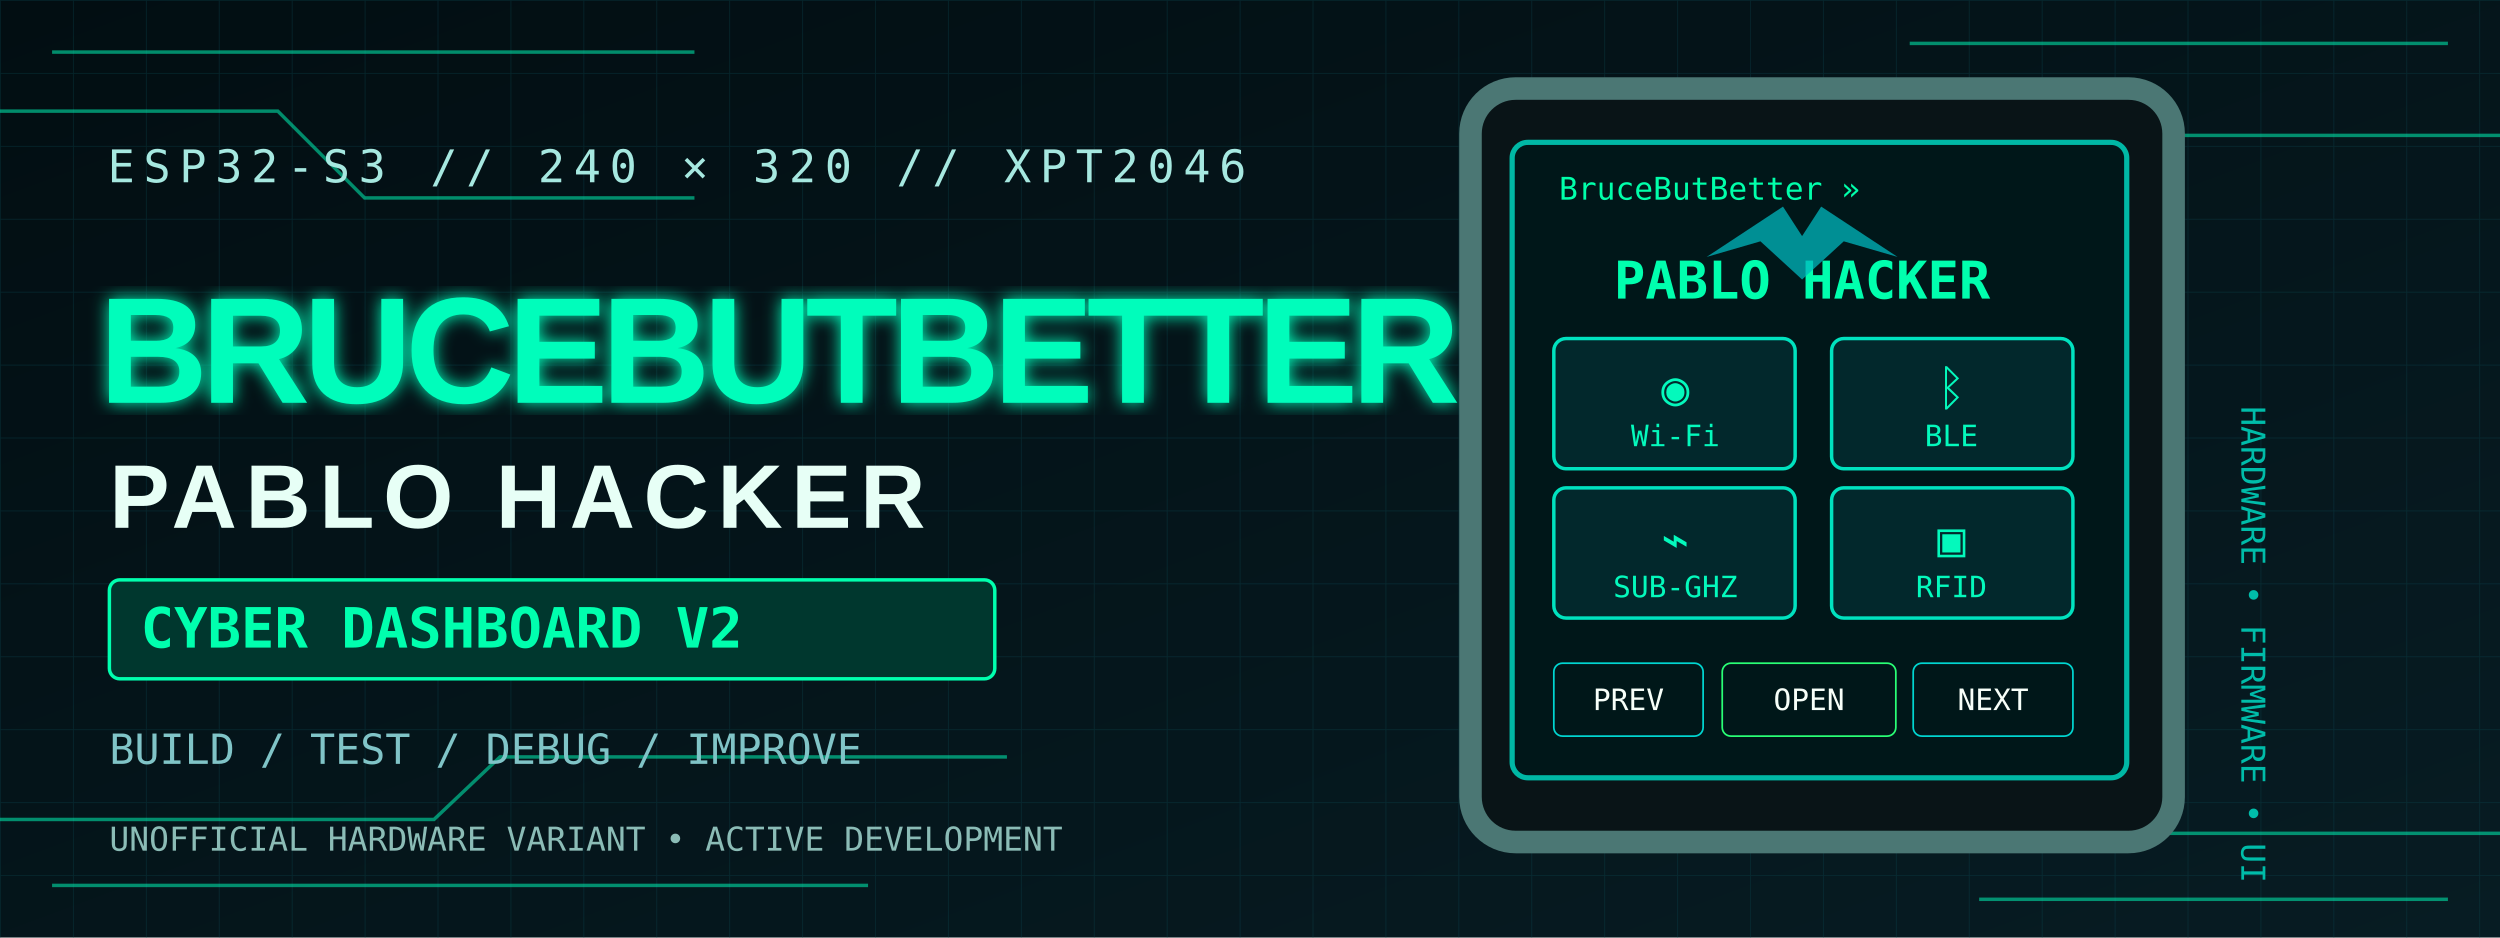
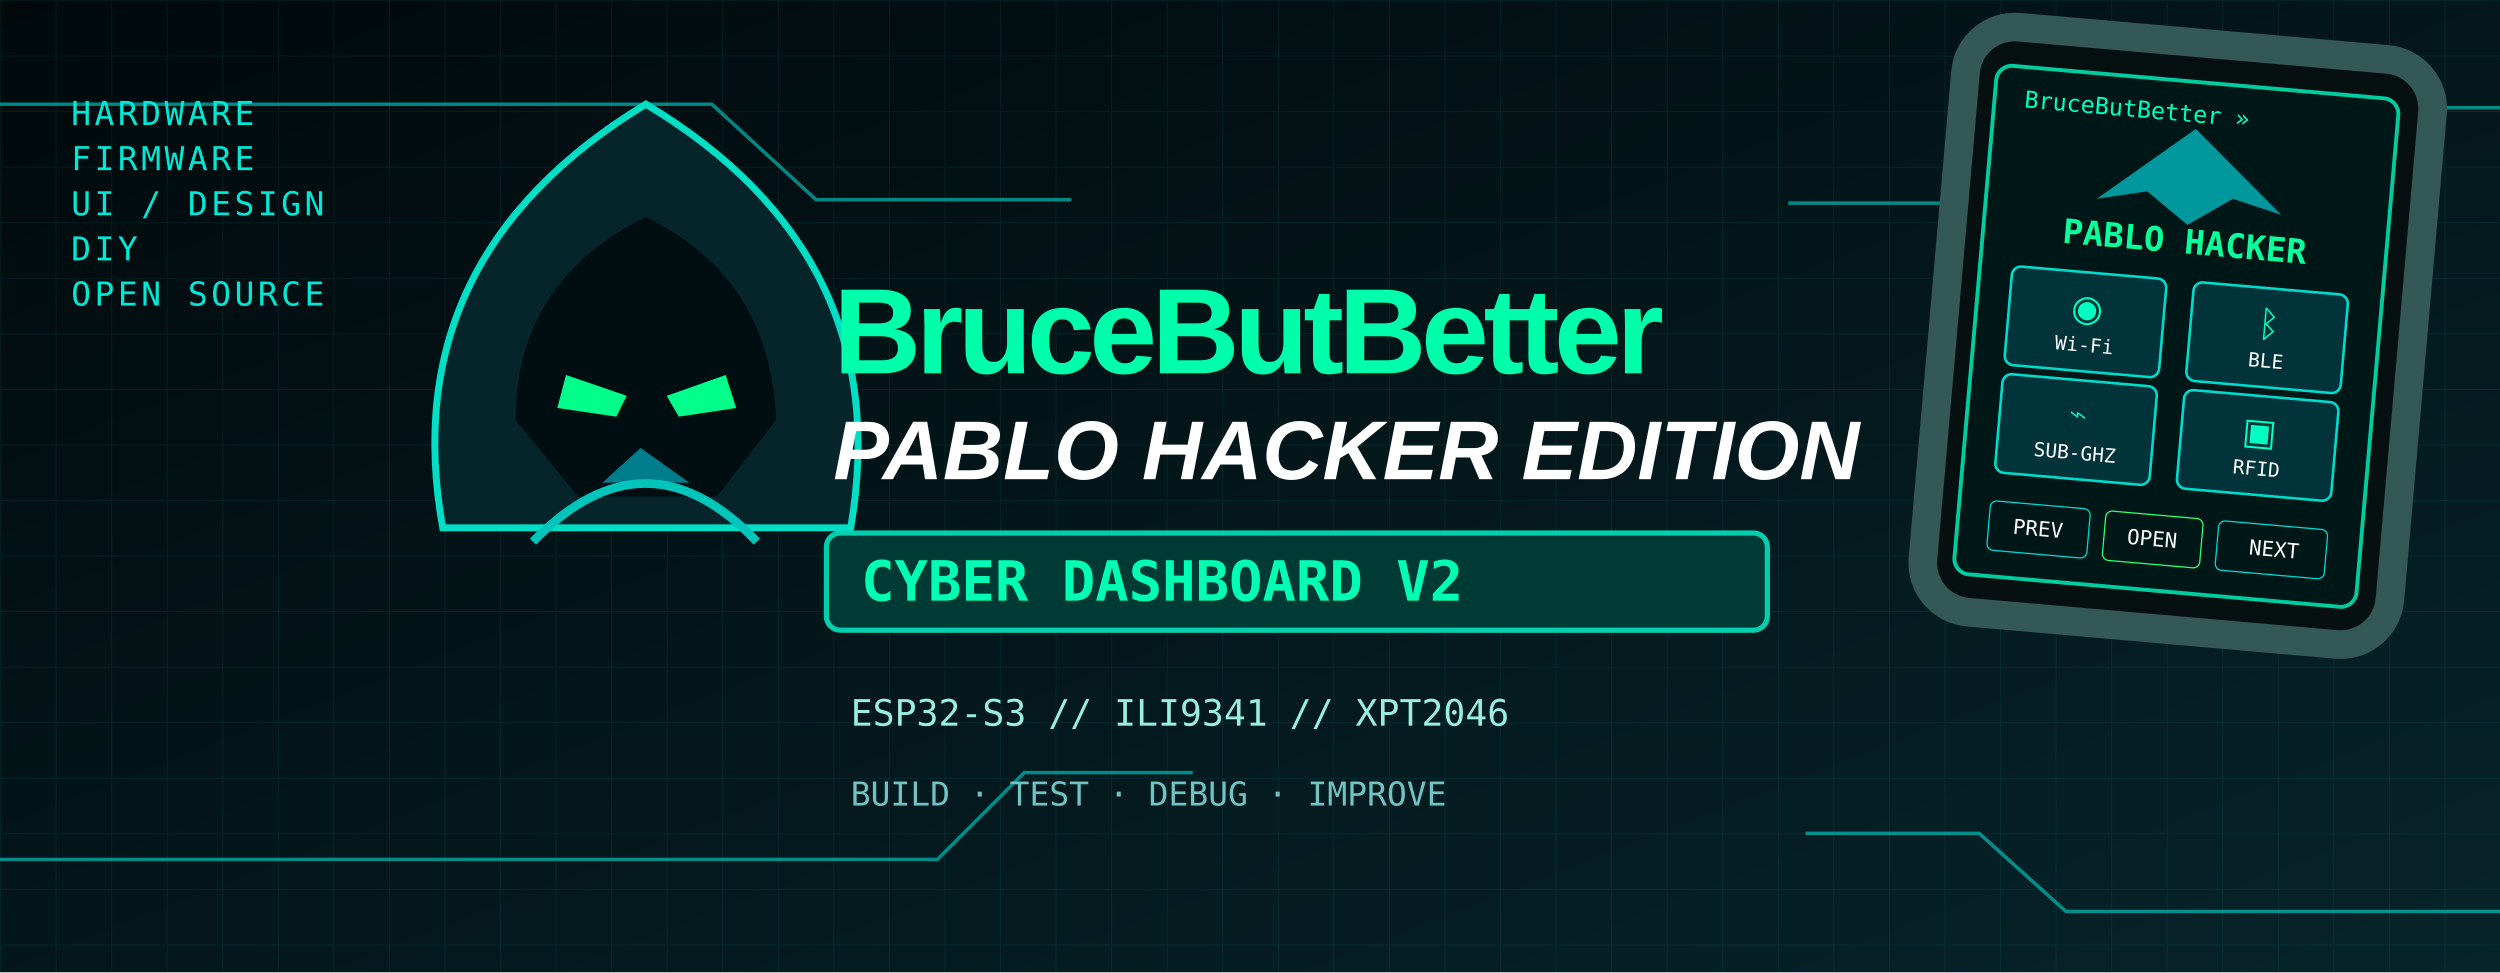
- <svg xmlns="http://www.w3.org/2000/svg" width="1440" height="540" viewBox="0 0 1440 540">
+ <svg xmlns="http://www.w3.org/2000/svg" width="1440" height="560" viewBox="0 0 1440 560">
  <defs>
    <linearGradient id="bg" x2="1" y2="1">
-       <stop stop-color="#020e12" />
-       <stop offset="1" stop-color="#071c23" />
+       <stop stop-color="#01090b" />
+       <stop offset="1" stop-color="#06242a" />
    </linearGradient>
-     <linearGradient id="glow">
-       <stop stop-color="#00fbb9" />
-       <stop offset="1" stop-color="#08aaff" />
-     </linearGradient>
-     <pattern id="grid" width="42" height="42" patternUnits="userSpaceOnUse">
-       <path d="M42 0H0V42" fill="none" stroke="#0d4950" stroke-opacity=".35" />
+     <pattern id="g" width="32" height="32" patternUnits="userSpaceOnUse">
+       <path d="M32 0H0V32" fill="none" stroke="#00d7d1" stroke-opacity=".09" />
    </pattern>
-     <filter id="glowf">
-       <feGaussianBlur stdDeviation="5" result="b" />
-       <feMerge>
-         <feMergeNode in="b" />
-         <feMergeNode in="SourceGraphic" />
-       </feMerge>
+     <filter id="s">
+       <feGaussianBlur stdDeviation="3" />
    </filter>
  </defs>
-   <rect width="1440" height="540" fill="url(#bg)" />
-   <rect width="1440" height="540" fill="url(#grid)" />
-   <g fill="none" stroke="#00f2b3" opacity=".55" stroke-width="2">
-     <path d="M0 64H160L210 114H400M0 472H250L288 436H580M1440 78H1250L1218 112H1100M1440 480H1230L1200 450H1080" />
-     <path d="M30 30H400M30 510H500M1100 25H1410M1140 518H1410" />
+   <rect width="1440" height="560" fill="url(#bg)" />
+   <rect width="1440" height="560" fill="url(#g)" />
+   <g stroke="#00d9d0" stroke-width="2" fill="none" opacity=".6">
+     <path d="M0 60h410l60 55h147M0 495h540l50-50h97M1440 62h-220l-70 55h-120M1440 525h-250l-50-45h-100" />
  </g>
-   <text x="62" y="105" fill="#a6e8e0" font-family="monospace" font-size="26" letter-spacing="5">ESP32-S3   //   240 × 320   //   XPT2046</text>
-   <text x="57" y="232" fill="#00fdbb" font-weight="900" font-family="Arial,sans-serif" font-size="87" letter-spacing="-4" filter="url(#glowf)">BRUCEBUTBETTER</text>
-   <text x="63" y="304" fill="#e7fff6" font-weight="bold" font-family="Arial,sans-serif" font-size="52" letter-spacing="5">PABLO HACKER</text>
-   <rect x="63" y="334" width="510" height="57" rx="6" fill="#00372e" stroke="#00ffae" stroke-width="2" />
-   <text x="81" y="373" fill="#00ffae" font-family="monospace" font-weight="bold" font-size="32">CYBER DASHBOARD V2</text>
-   <text x="63" y="440" fill="#80c4c7" font-family="monospace" font-size="24">BUILD  /  TEST  /  DEBUG  /  IMPROVE</text>
-   <text x="63" y="490" fill="#8bbcb6" font-family="monospace" font-size="19">UNOFFICIAL HARDWARE VARIANT   •   ACTIVE DEVELOPMENT</text>
-   <rect x="847" y="51" width="405" height="434" rx="26" fill="#091417" stroke="#4b7774" stroke-width="13" />
-   <rect x="871" y="82" width="354" height="366" rx="9" fill="#001719" stroke="#00b8a5" stroke-width="3" />
-   <text x="898" y="115" fill="#00ffaa" font-family="monospace" font-size="18">BruceButBetter »</text>
-   <text x="1038" y="172" fill="#00ffae" font-family="monospace" text-anchor="middle" font-size="30" font-weight="bold">PABLO HACKER</text>
-   <path d="M1027 119l-44 29 31-9 24 22 24-22 31 9-44-29-11 17z" fill="#00b7be" opacity=".75" />
-   <g fill="#02282c" stroke="#00e2bf" stroke-width="2">
-     <rect x="895" y="195" width="139" height="75" rx="7" />
-     <rect x="1055" y="195" width="139" height="75" rx="7" />
-     <rect x="895" y="281" width="139" height="75" rx="7" />
-     <rect x="1055" y="281" width="139" height="75" rx="7" />
+   <g transform="translate(235 60)">
+     <path d="M20 244Q-8 88 137 0Q282 87 255 244Z" fill="#06252a" stroke="#00dfc6" stroke-width="4" />
+     <path d="M62 182Q62 102 137 65Q209 100 212 182L178 226L98 226Z" fill="#000d11" />
+     <path d="M91 156L126 168L120 180L86 175Z M183 156L149 168L156 180L189 175Z" fill="#00ff8a" />
+     <path d="M134 198L112 218H162Z" fill="#007d8d" />
+     <path d="M72 252Q137 185 201 252" fill="none" stroke="#00c5ba" stroke-width="5" />
  </g>
-   <g font-family="monospace" text-anchor="middle" fill="#04f9bc">
-     <text x="965" y="233" font-size="27">◉</text>
-     <text x="965" y="257" font-size="17">Wi-Fi</text>
-     <text x="1124" y="233" font-size="28">ᛒ</text>
-     <text x="1124" y="257" font-size="17">BLE</text>
-     <text x="965" y="320" font-size="27">⌁</text>
-     <text x="965" y="344" font-size="17">SUB-GHZ</text>
-     <text x="1124" y="320" font-size="27">▣</text>
-     <text x="1124" y="344" font-size="17">RFID</text>
+   <text x="41" y="72" font-size="19" fill="#00e9d6" font-family="monospace" letter-spacing="2">HARDWARE</text>
+   <text x="41" y="98" font-size="19" fill="#00e9d6" font-family="monospace" letter-spacing="2">FIRMWARE</text>
+   <text x="41" y="124" font-size="19" fill="#00e9d6" font-family="monospace" letter-spacing="2">UI / DESIGN</text>
+   <text x="41" y="150" font-size="19" fill="#00e9d6" font-family="monospace" letter-spacing="2">DIY</text>
+   <text x="41" y="176" font-size="19" fill="#00e9d6" font-family="monospace" letter-spacing="2">OPEN SOURCE</text>
+   <text x="480" y="215" fill="#00ffab" font-family="Arial,sans-serif" font-size="70" font-weight="900" letter-spacing="-3">BruceButBetter</text>
+   <text x="480" y="276" fill="white" font-family="Arial,sans-serif" font-style="italic" font-weight="bold" font-size="48">PABLO HACKER EDITION</text>
+   <rect x="476" y="307" width="542" height="56" rx="8" fill="#003a35" stroke="#00cfae" stroke-width="3" />
+   <text x="496" y="346" font-family="monospace" font-weight="bold" font-size="32" fill="#00ffb3">CYBER DASHBOARD V2</text>
+   <text x="490" y="418" font-family="monospace" font-size="21" fill="#9aefdf">ESP32-S3   //   ILI9341   //   XPT2046</text>
+   <text x="490" y="464" font-family="monospace" font-size="19" fill="#70c3c2">BUILD  ·  TEST  ·  DEBUG  ·  IMPROVE</text>
+   <g transform="translate(1120 24) scale(0.75) rotate(5 175 216)">
+     <rect x="0" y="0" width="360" height="451" rx="38" fill="#071011" stroke="#345856" stroke-width="22" />
+     <rect x="24" y="30" width="310" height="392" rx="12" fill="#001718" stroke="#00cd9f" stroke-width="3" />
+     <text x="47" y="61" font-family="monospace" fill="#00ffbf" font-size="18">BruceButBetter »</text>
+     <path d="M180 66L109 126l38-9 33 23 33-23 38 9Z" fill="#00b8be" opacity=".8" />
+     <text x="179" y="162" font-family="monospace" font-size="26" font-weight="bold" fill="#0aff9c" text-anchor="middle">PABLO HACKER</text>
+     <rect x="49" y="183" width="119" height="76" rx="7" fill="#00343a" stroke="#00dccc" stroke-width="2" />
+     <text x="109" y="220" fill="#00ffc1" text-anchor="middle" font-size="28">◉</text>
+     <text x="109" y="244" fill="white" font-size="15" text-anchor="middle" font-family="monospace">Wi-Fi</text>
+     <rect x="189" y="183" width="119" height="76" rx="7" fill="#00343a" stroke="#00dccc" stroke-width="2" />
+     <text x="249" y="220" fill="#00ffc1" text-anchor="middle" font-size="28">ᛒ</text>
+     <text x="249" y="244" fill="white" font-size="15" text-anchor="middle" font-family="monospace">BLE</text>
+     <rect x="49" y="266" width="119" height="76" rx="7" fill="#00343a" stroke="#00dccc" stroke-width="2" />
+     <text x="109" y="303" fill="#00ffc1" text-anchor="middle" font-size="28">⌁</text>
+     <text x="109" y="327" fill="white" font-size="15" text-anchor="middle" font-family="monospace">SUB-GHZ</text>
+     <rect x="189" y="266" width="119" height="76" rx="7" fill="#00343a" stroke="#00dccc" stroke-width="2" />
+     <text x="249" y="303" fill="#00ffc1" text-anchor="middle" font-size="28">▣</text>
+     <text x="249" y="327" fill="white" font-size="15" text-anchor="middle" font-family="monospace">RFID</text>
+     <g font-family="monospace" text-anchor="middle" font-size="16" fill="white">
+       <rect x="48" y="364" width="77" height="38" rx="5" stroke="#00d6d1" fill="none" />
+       <rect x="137" y="364" width="75" height="38" rx="5" stroke="#29ff74" fill="none" />
+       <rect x="224" y="364" width="84" height="38" rx="5" stroke="#00d6d1" fill="none" />
+       <text x="86" y="388">PREV</text>
+       <text x="174" y="388">OPEN</text>
+       <text x="268" y="388">NEXT</text>
+     </g>
  </g>
-   <g font-family="monospace" fill="#f7fff9" text-anchor="middle" font-size="17">
-     <rect x="895" y="382" width="86" height="42" rx="5" fill="none" stroke="#00d6d1" />
-     <rect x="992" y="382" width="100" height="42" rx="5" fill="none" stroke="#29ff75" />
-     <rect x="1102" y="382" width="92" height="42" rx="5" fill="none" stroke="#00d6d1" />
-     <text x="938" y="409">PREV</text>
-     <text x="1042" y="409">OPEN</text>
-     <text x="1148" y="409">NEXT</text>
-   </g>
-   <text x="1291" y="234" font-family="monospace" font-size="19" fill="#00bca9" transform="rotate(90 1291 234)">HARDWARE • FIRMWARE • UI</text>
</svg>
